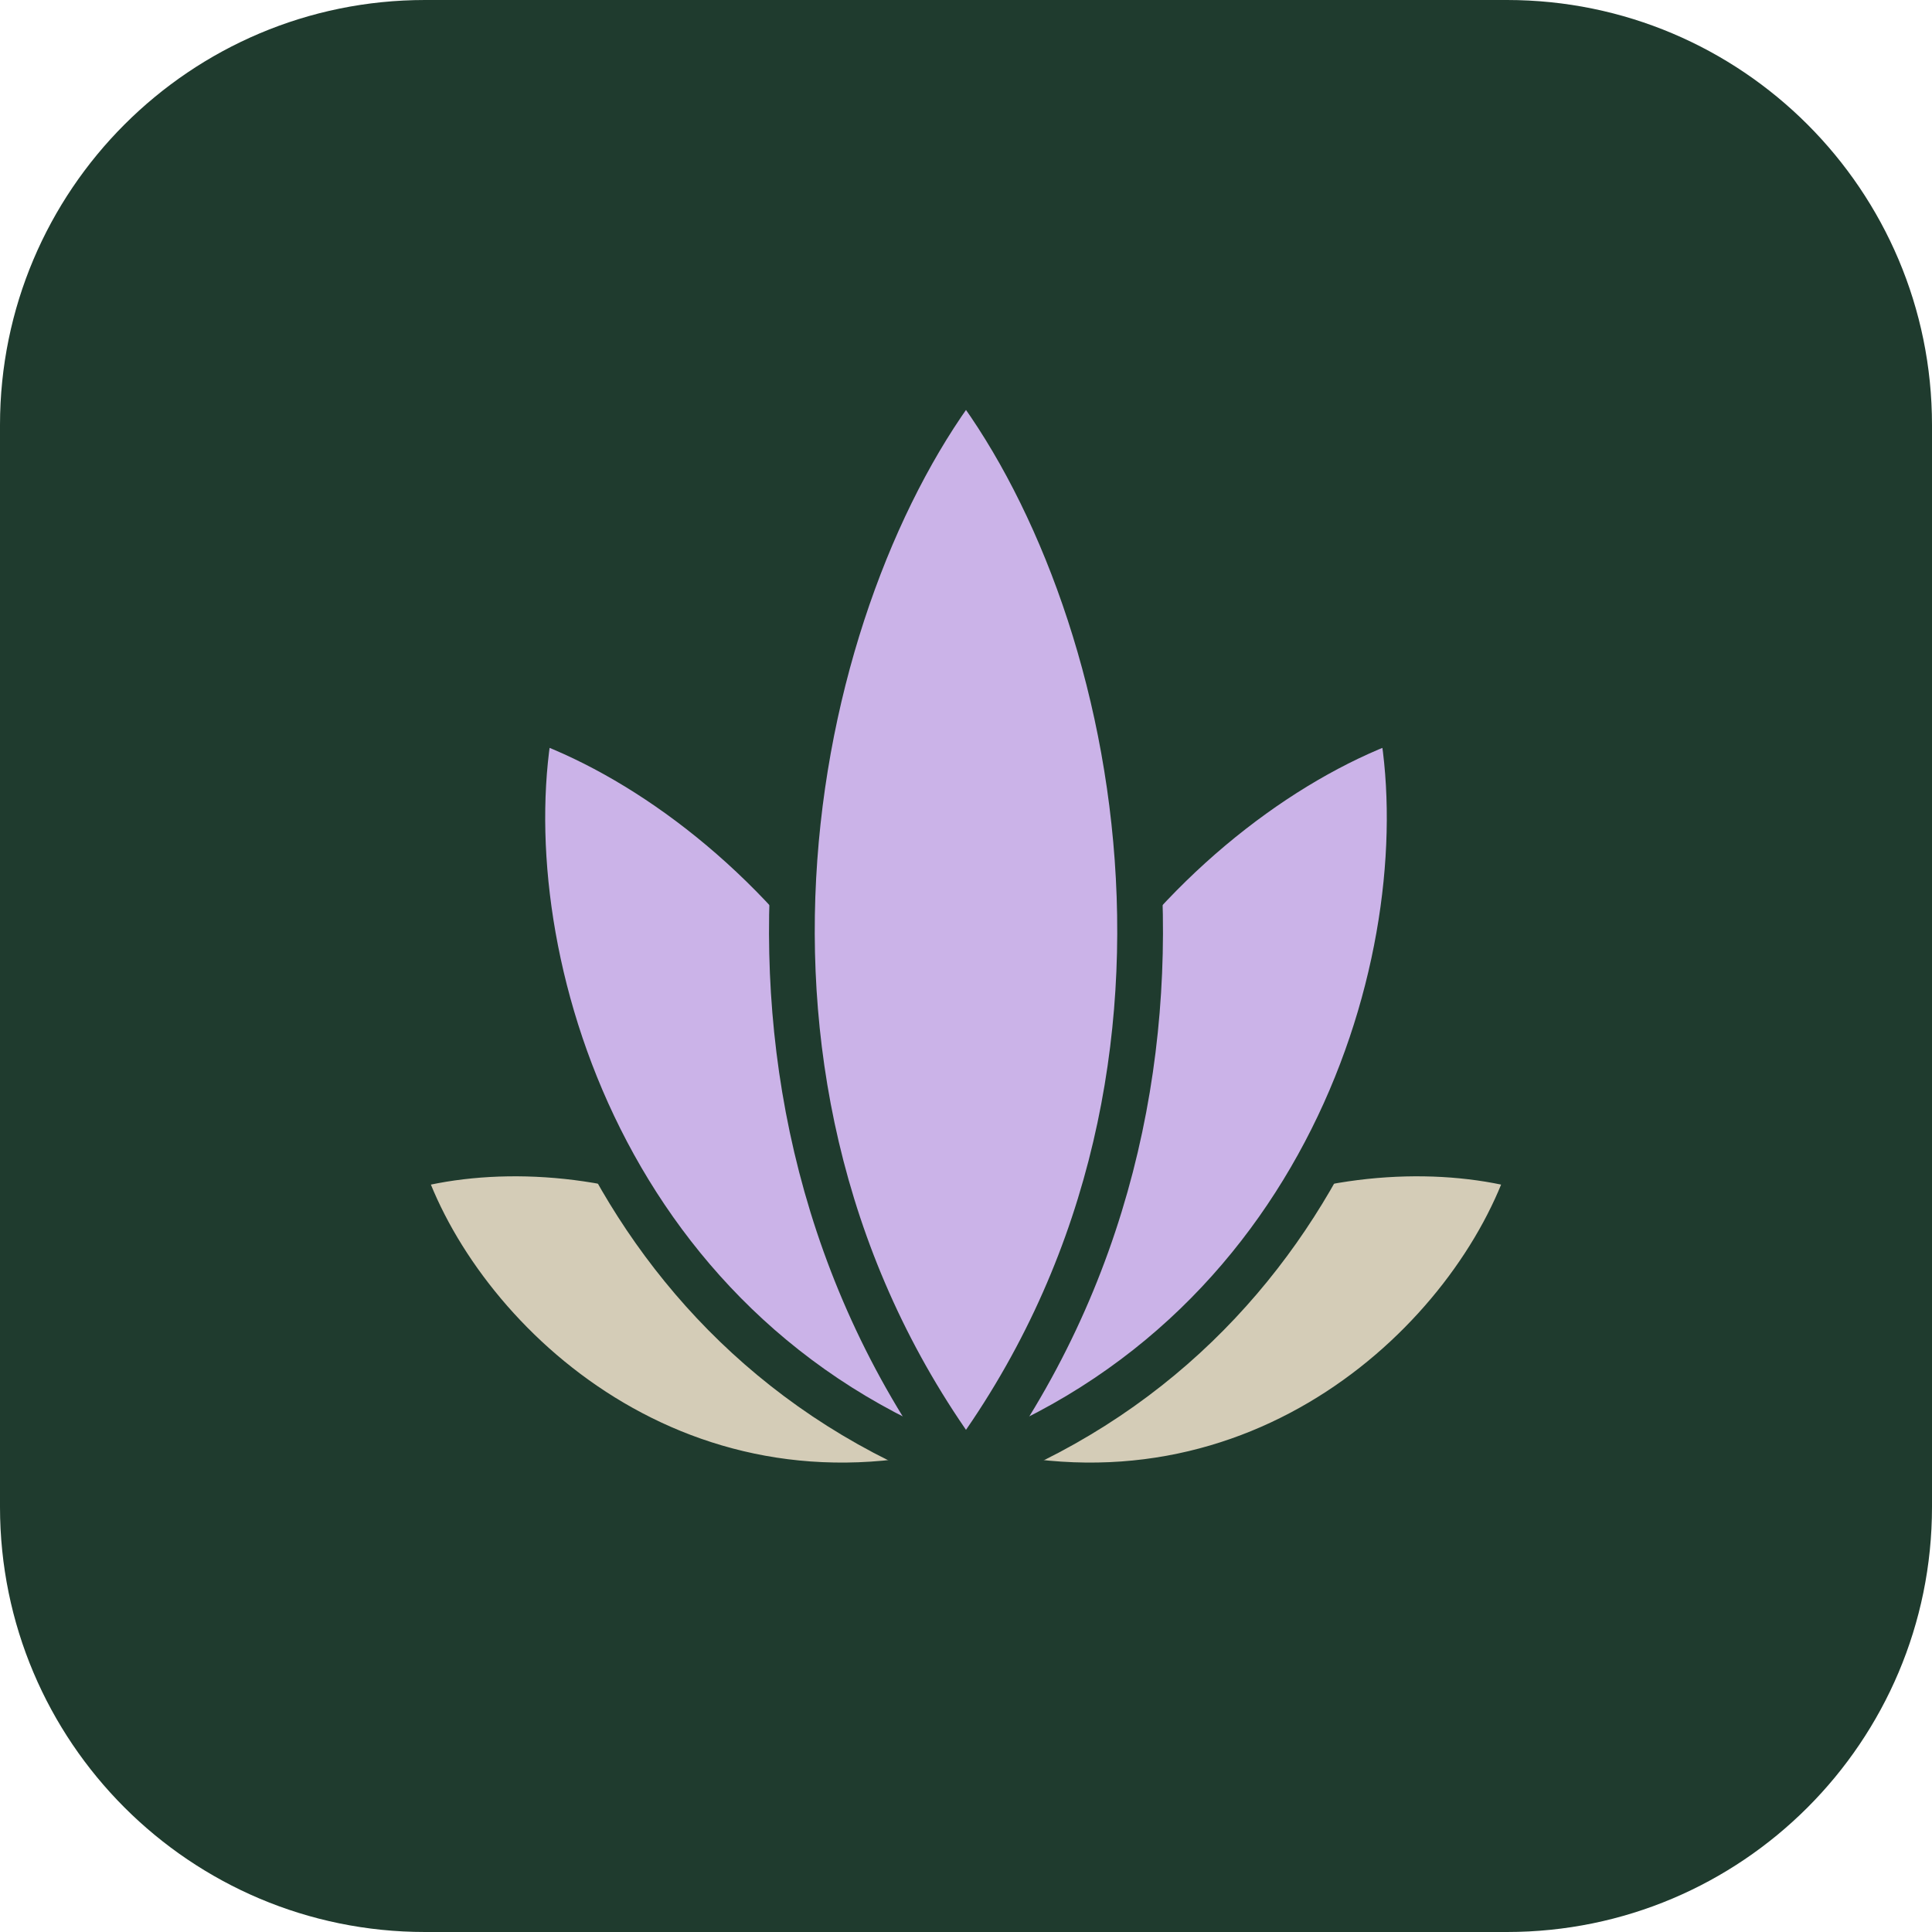
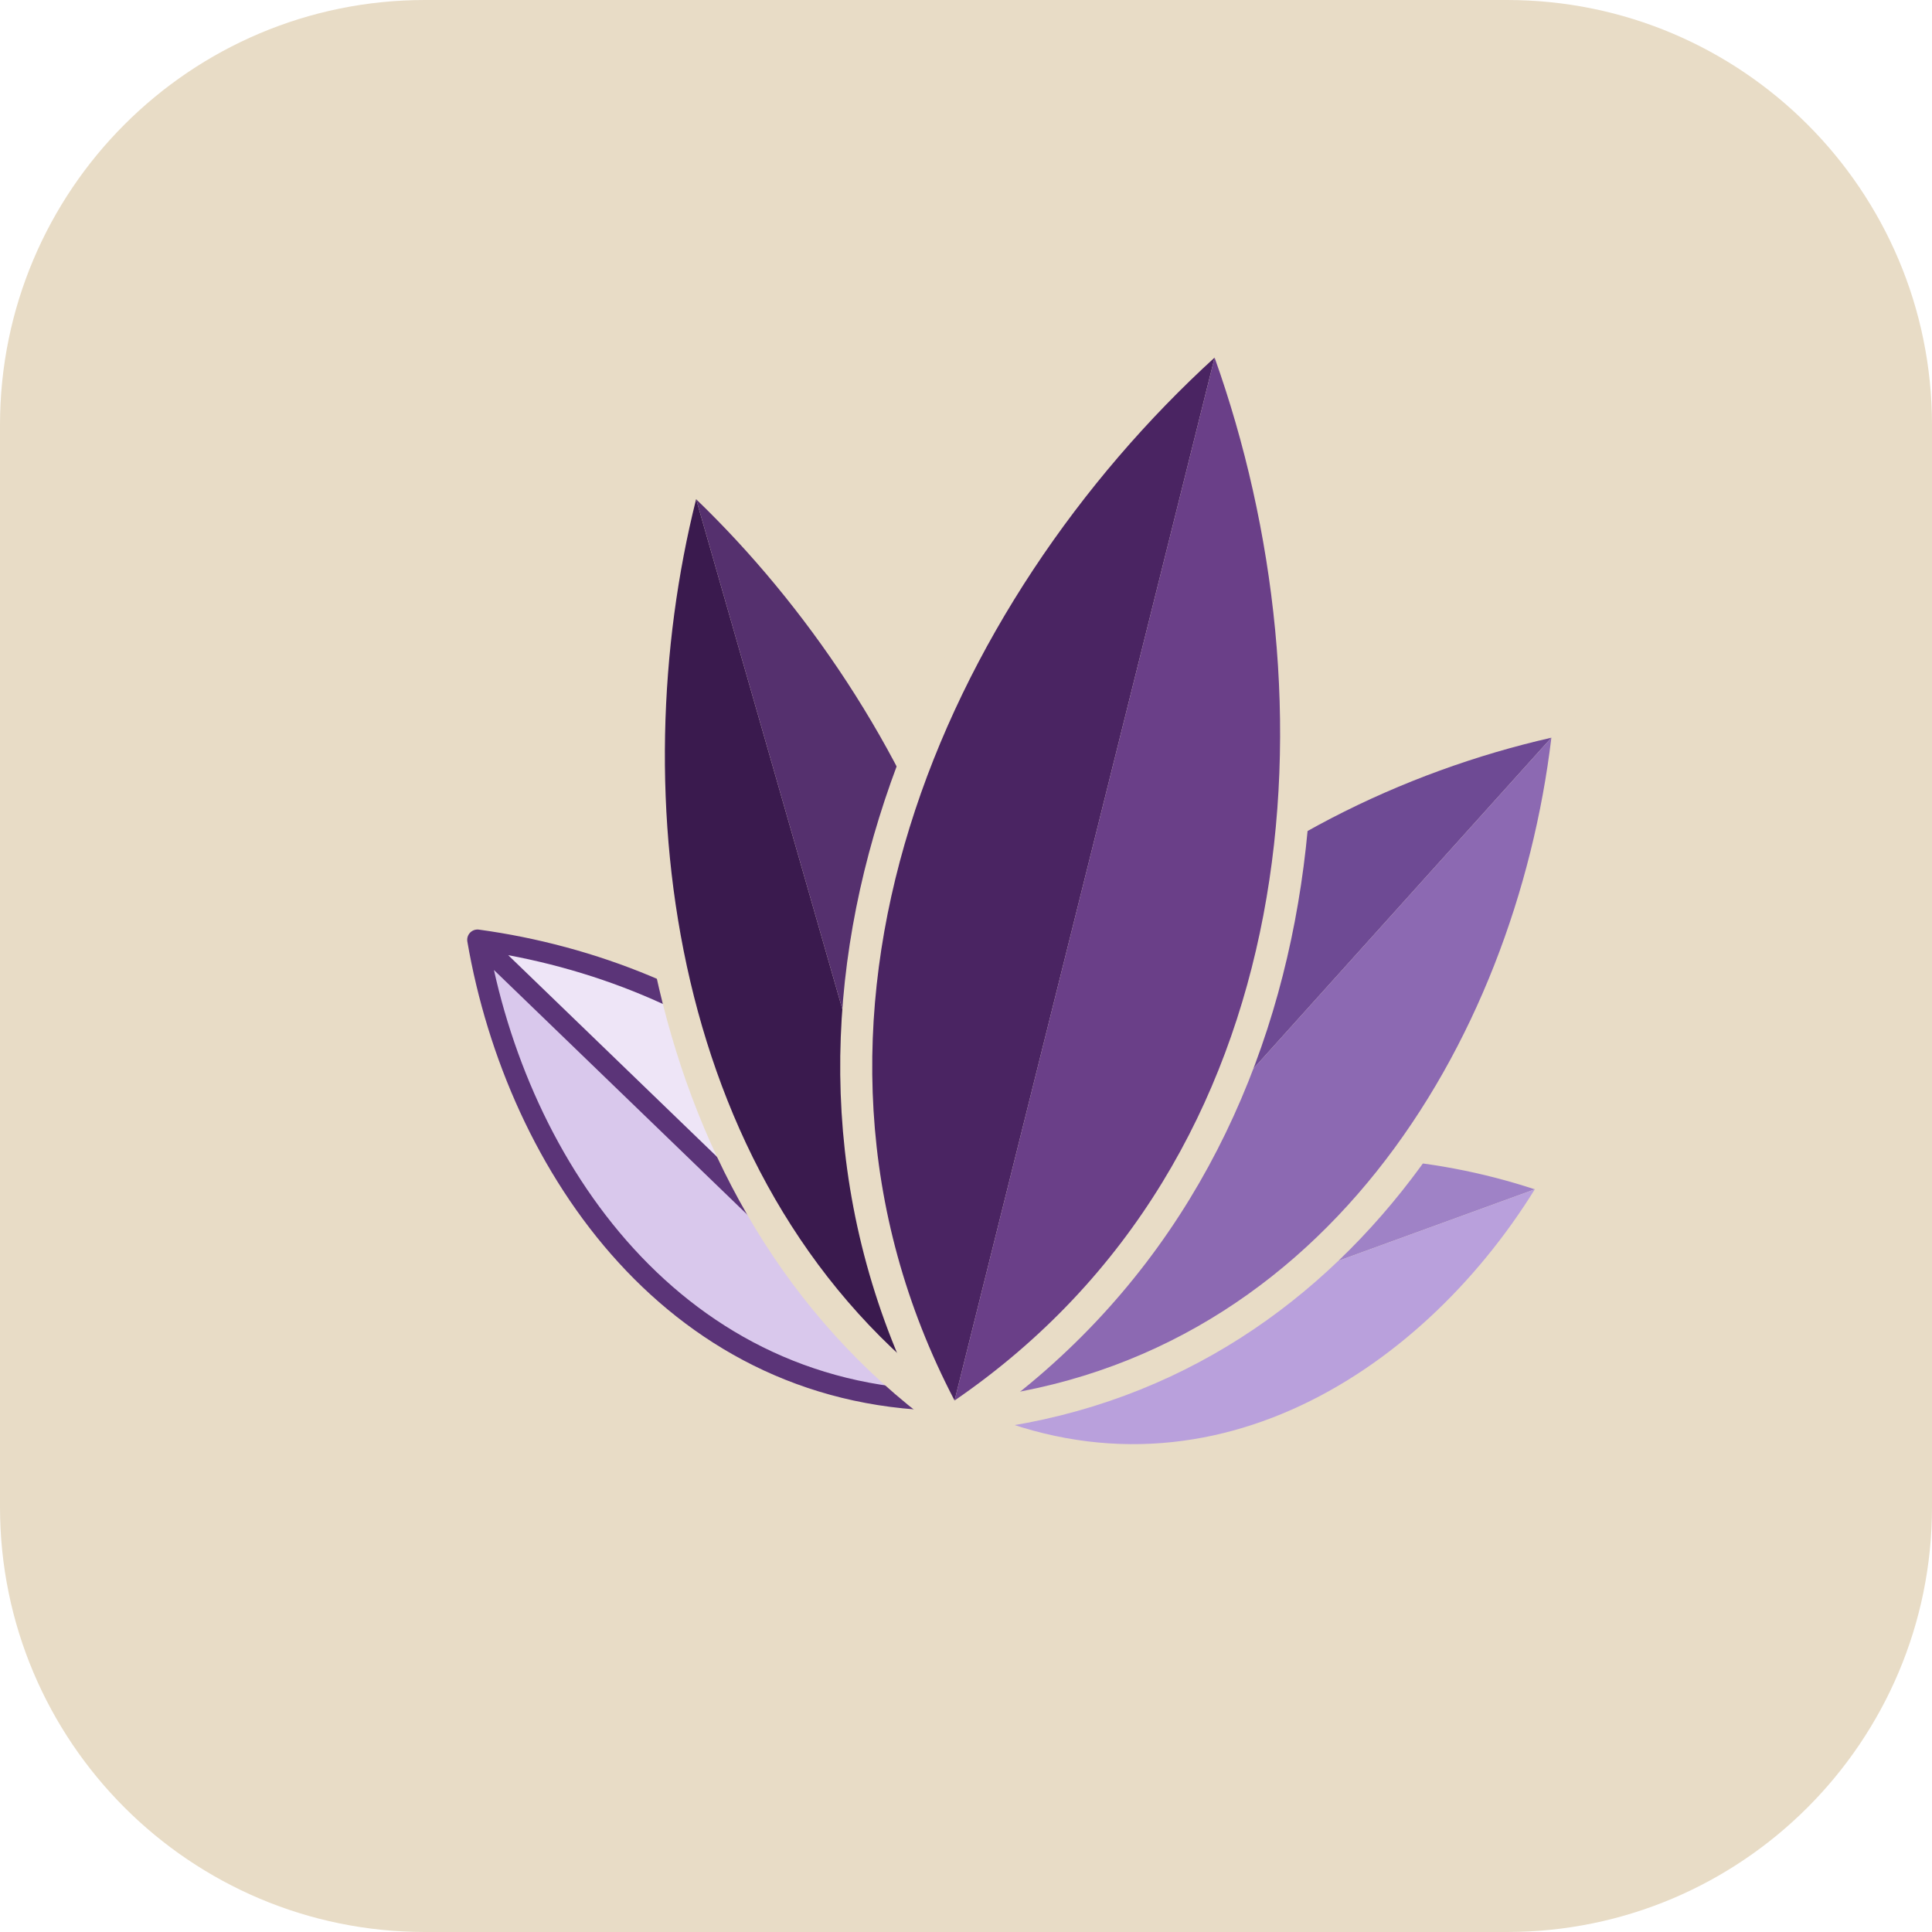
<svg xmlns="http://www.w3.org/2000/svg" width="32" height="32" viewBox="-10.24 -10.24 84.48 84.48" role="img" aria-label="Chumbuo">
-   <rect x="-10.24" y="-10.24" width="84.48" height="84.48" rx="18.586" fill="#1F3B2E" />
-   <g transform="translate(0 -2)">
-     <g transform="translate(32 56)">
-       <path d="M0 0C-9 -9.8 -5.4 -22.4 0 -28C5.4 -22.4 9 -9.8 0 0Z" transform="rotate(-62)" fill="#E8DCC6" fill-opacity="0.9" stroke="#1F3B2E" stroke-width="2" stroke-linejoin="round" />
-       <path d="M0 0C-9 -9.8 -5.4 -22.4 0 -28C5.4 -22.4 9 -9.8 0 0Z" transform="rotate(62)" fill="#E8DCC6" fill-opacity="0.9" stroke="#1F3B2E" stroke-width="2" stroke-linejoin="round" />
-       <path d="M0 0C-11 -13.3 -6.6 -30.4 0 -38C6.6 -30.4 11 -13.3 0 0Z" transform="rotate(-30)" fill="#CBB3E8" stroke="#1F3B2E" stroke-width="2" stroke-linejoin="round" />
-       <path d="M0 0C-11 -13.3 -6.6 -30.4 0 -38C6.6 -30.4 11 -13.3 0 0Z" transform="rotate(30)" fill="#CBB3E8" stroke="#1F3B2E" stroke-width="2" stroke-linejoin="round" />
-       <path d="M0 0C-12.5 -16.8 -7.5 -38.4 0 -48C7.5 -38.4 12.5 -16.8 0 0Z" transform="rotate(0)" fill="#CBB3E8" stroke="#1F3B2E" stroke-width="2" stroke-linejoin="round" />
+   <rect x="-10.24" y="-10.24" width="84.48" height="84.48" rx="18.586" fill="#E8DCC6" />
+   <g transform="translate(1.5 -3)">
+     <g transform="translate(30 54)">
+       <g transform="rotate(-46)">
+         <path d="M0 0C-8.5 -8.7 -5.95 -20.88 0 -29ZM0 0C8.5 -8.7 5.95 -20.88 0 -29Z" fill="none" stroke="#E8DCC6" stroke-width="2.8" stroke-linejoin="round" />
+         <path d="M0 0C-8.5 -8.7 -5.95 -20.88 0 -29Z" fill="#D9C8EC" />
+         <path d="M0 0C8.5 -8.7 5.95 -20.88 0 -29Z" fill="#EEE5F7" />
+         <path d="M0 0C-8.5 -8.7 -5.95 -20.88 0 -29ZM0 0C8.5 -8.7 5.95 -20.88 0 -29Z" fill="none" stroke="#5B3478" stroke-width="0.9" stroke-linejoin="round" />
+       </g>
+       <g transform="rotate(70)">
+         <path d="M0 0C-8.5 -8.1 -5.95 -19.44 0 -27ZM0 0C8.5 -8.1 5.95 -19.44 0 -27Z" fill="none" stroke="#E8DCC6" stroke-width="2.8" stroke-linejoin="round" />
+         <path d="M0 0C-8.5 -8.1 -5.95 -19.44 0 -27Z" fill="#9F82C6" />
+         <path d="M0 0C8.5 -8.1 5.95 -19.44 0 -27Z" fill="#B9A0DC" />
+       </g>
+       <g transform="rotate(-16)">
+         <path d="M0 0C-9.5 -12.3 -6.65 -29.52 0 -41ZM0 0C9.5 -12.3 6.65 -29.52 0 -41Z" fill="none" stroke="#E8DCC6" stroke-width="2.8" stroke-linejoin="round" />
+         <path d="M0 0C-9.5 -12.3 -6.65 -29.52 0 -41Z" fill="#3A1A4E" />
+         <path d="M0 0C9.5 -12.3 6.65 -29.52 0 -41Z" fill="#55306E" />
+       </g>
+       <g transform="rotate(42)">
+         <path d="M0 0C-11 -11.7 -7.7 -28.08 0 -39ZM0 0C11 -11.7 7.7 -28.08 0 -39Z" fill="none" stroke="#E8DCC6" stroke-width="2.8" stroke-linejoin="round" />
+         <path d="M0 0C-11 -11.7 -7.7 -28.08 0 -39Z" fill="#6E4A94" />
+         <path d="M0 0C11 -11.7 7.7 -28.08 0 -39Z" fill="#8C69B2" />
+       </g>
+       <g transform="rotate(14)">
+         <path d="M0 0C-12.5 -14.1 -8.75 -33.84 0 -47ZM0 0C12.5 -14.1 8.75 -33.84 0 -47Z" fill="none" stroke="#E8DCC6" stroke-width="2.8" stroke-linejoin="round" />
+         <path d="M0 0C-12.5 -14.1 -8.75 -33.84 0 -47Z" fill="#4A2462" />
+         <path d="M0 0C12.5 -14.1 8.75 -33.84 0 -47Z" fill="#6A3F88" />
+       </g>
    </g>
  </g>
</svg>
